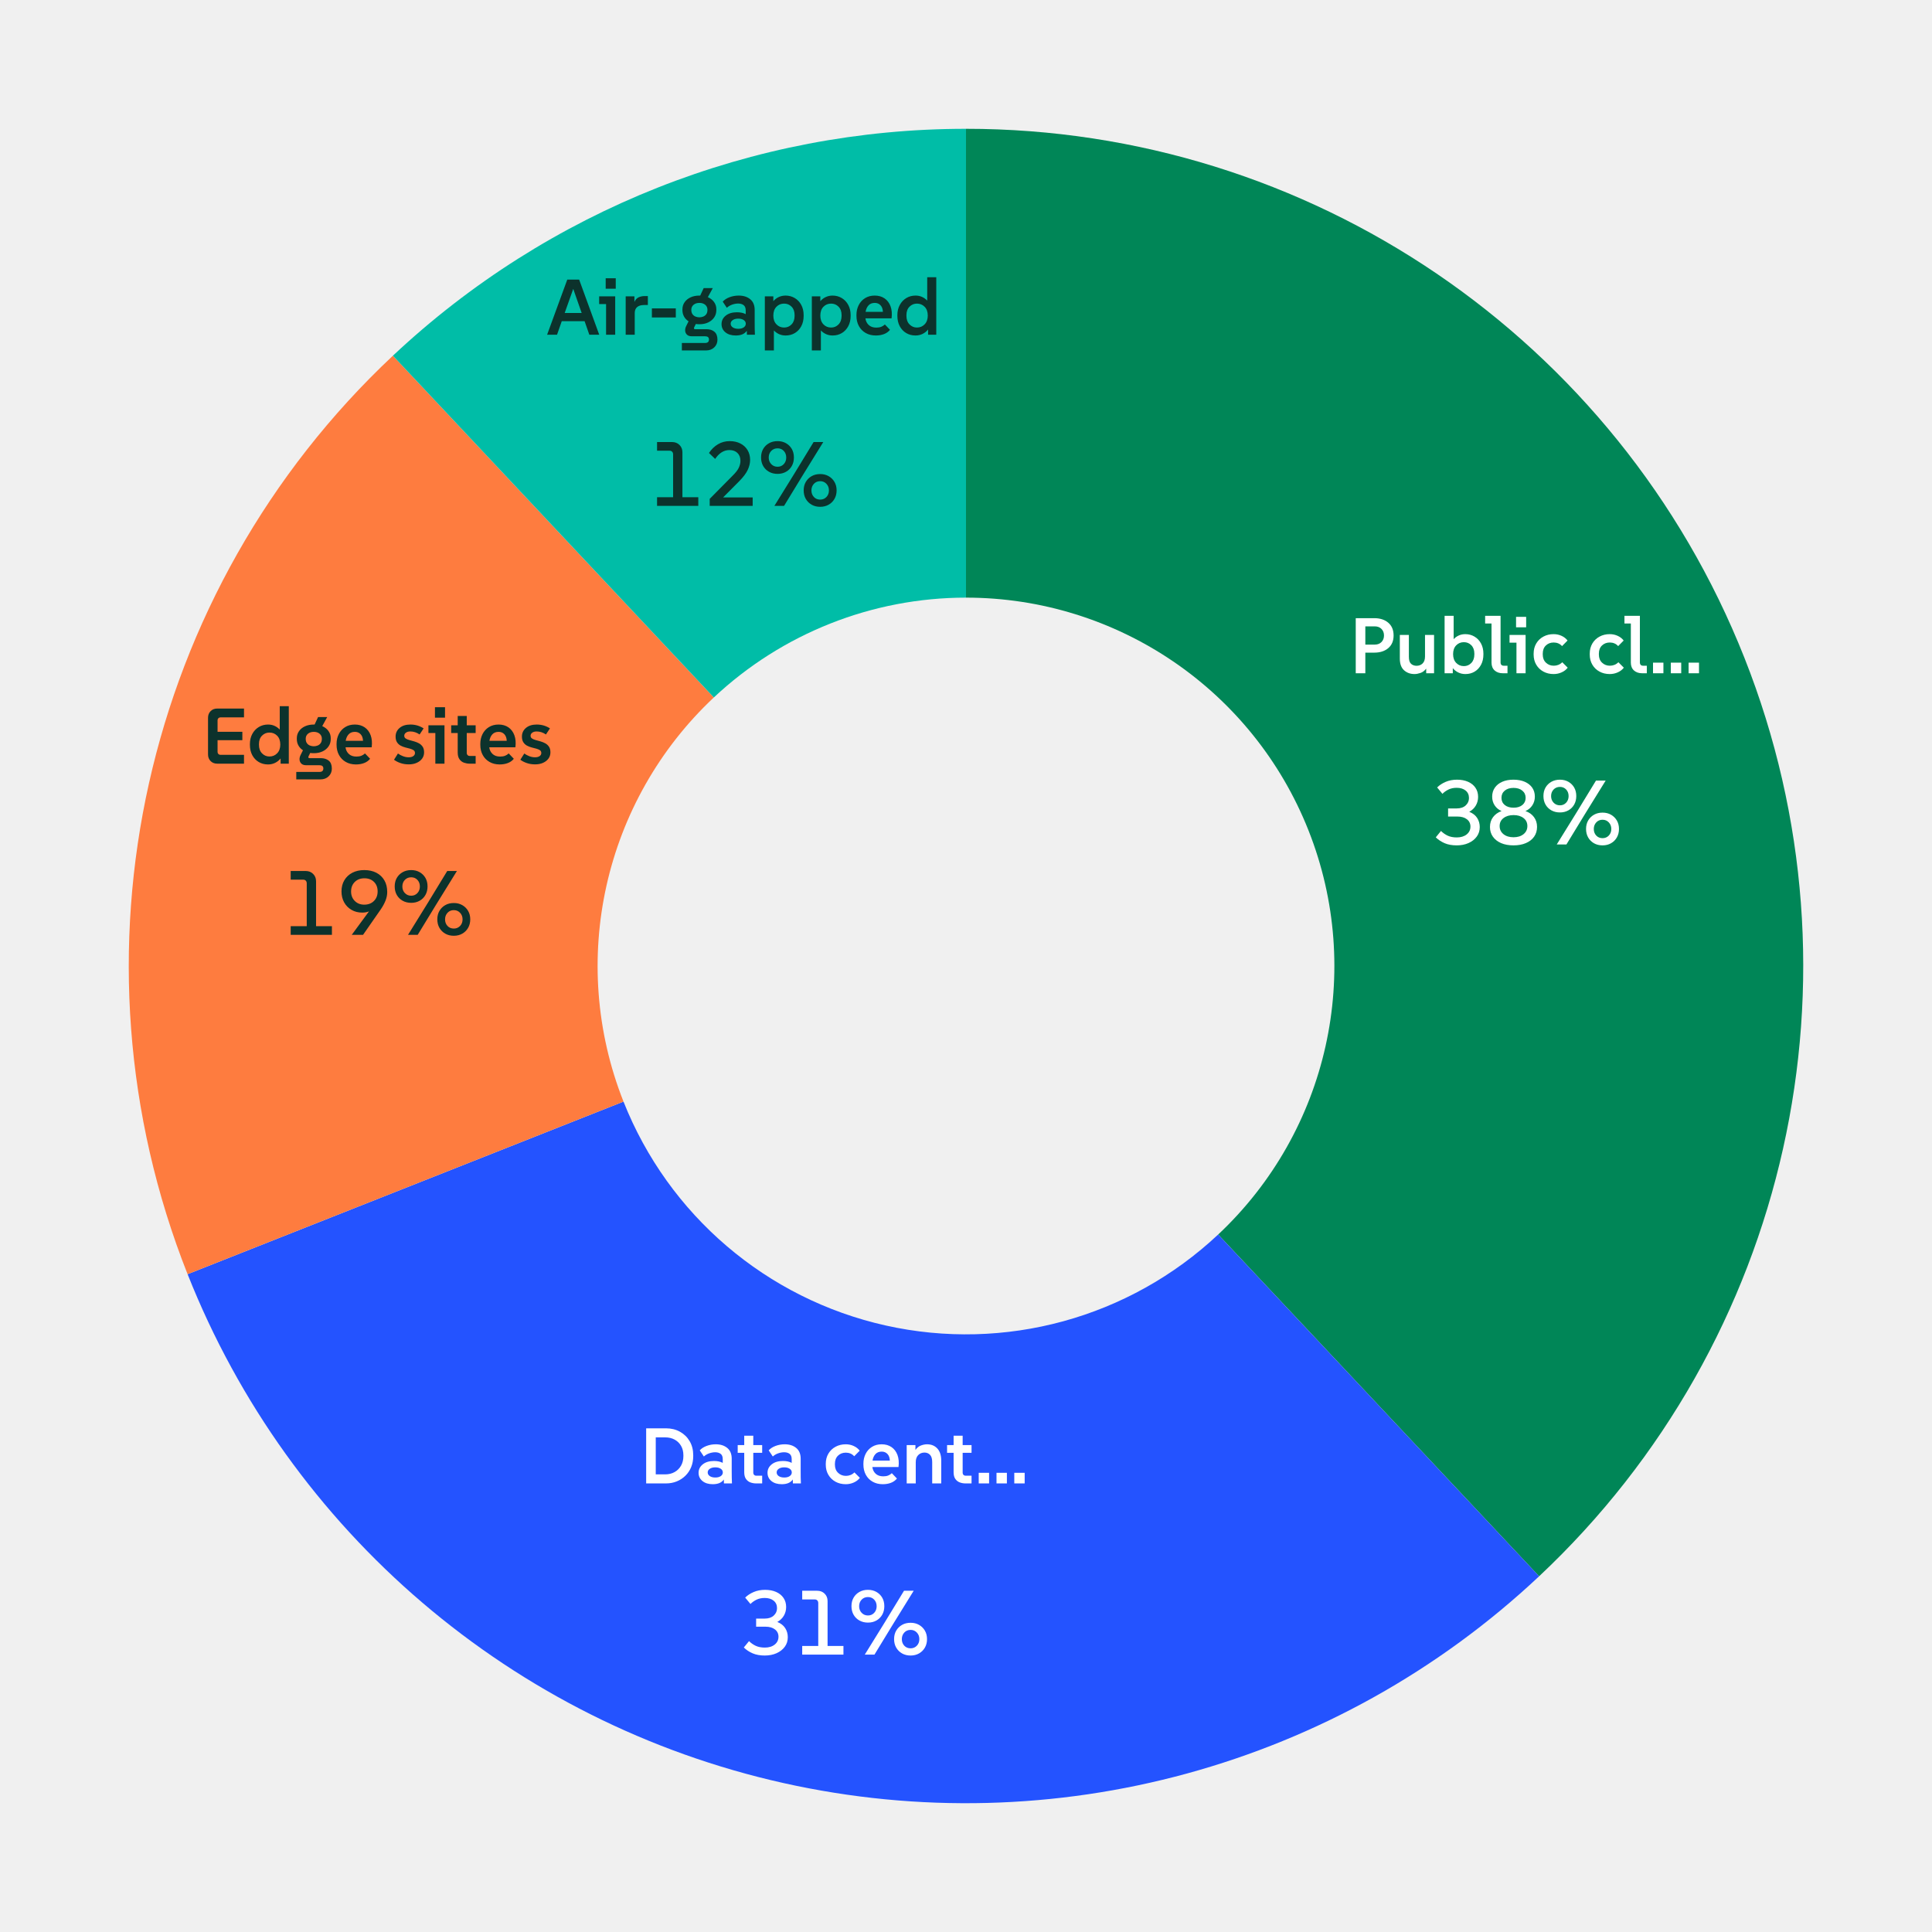
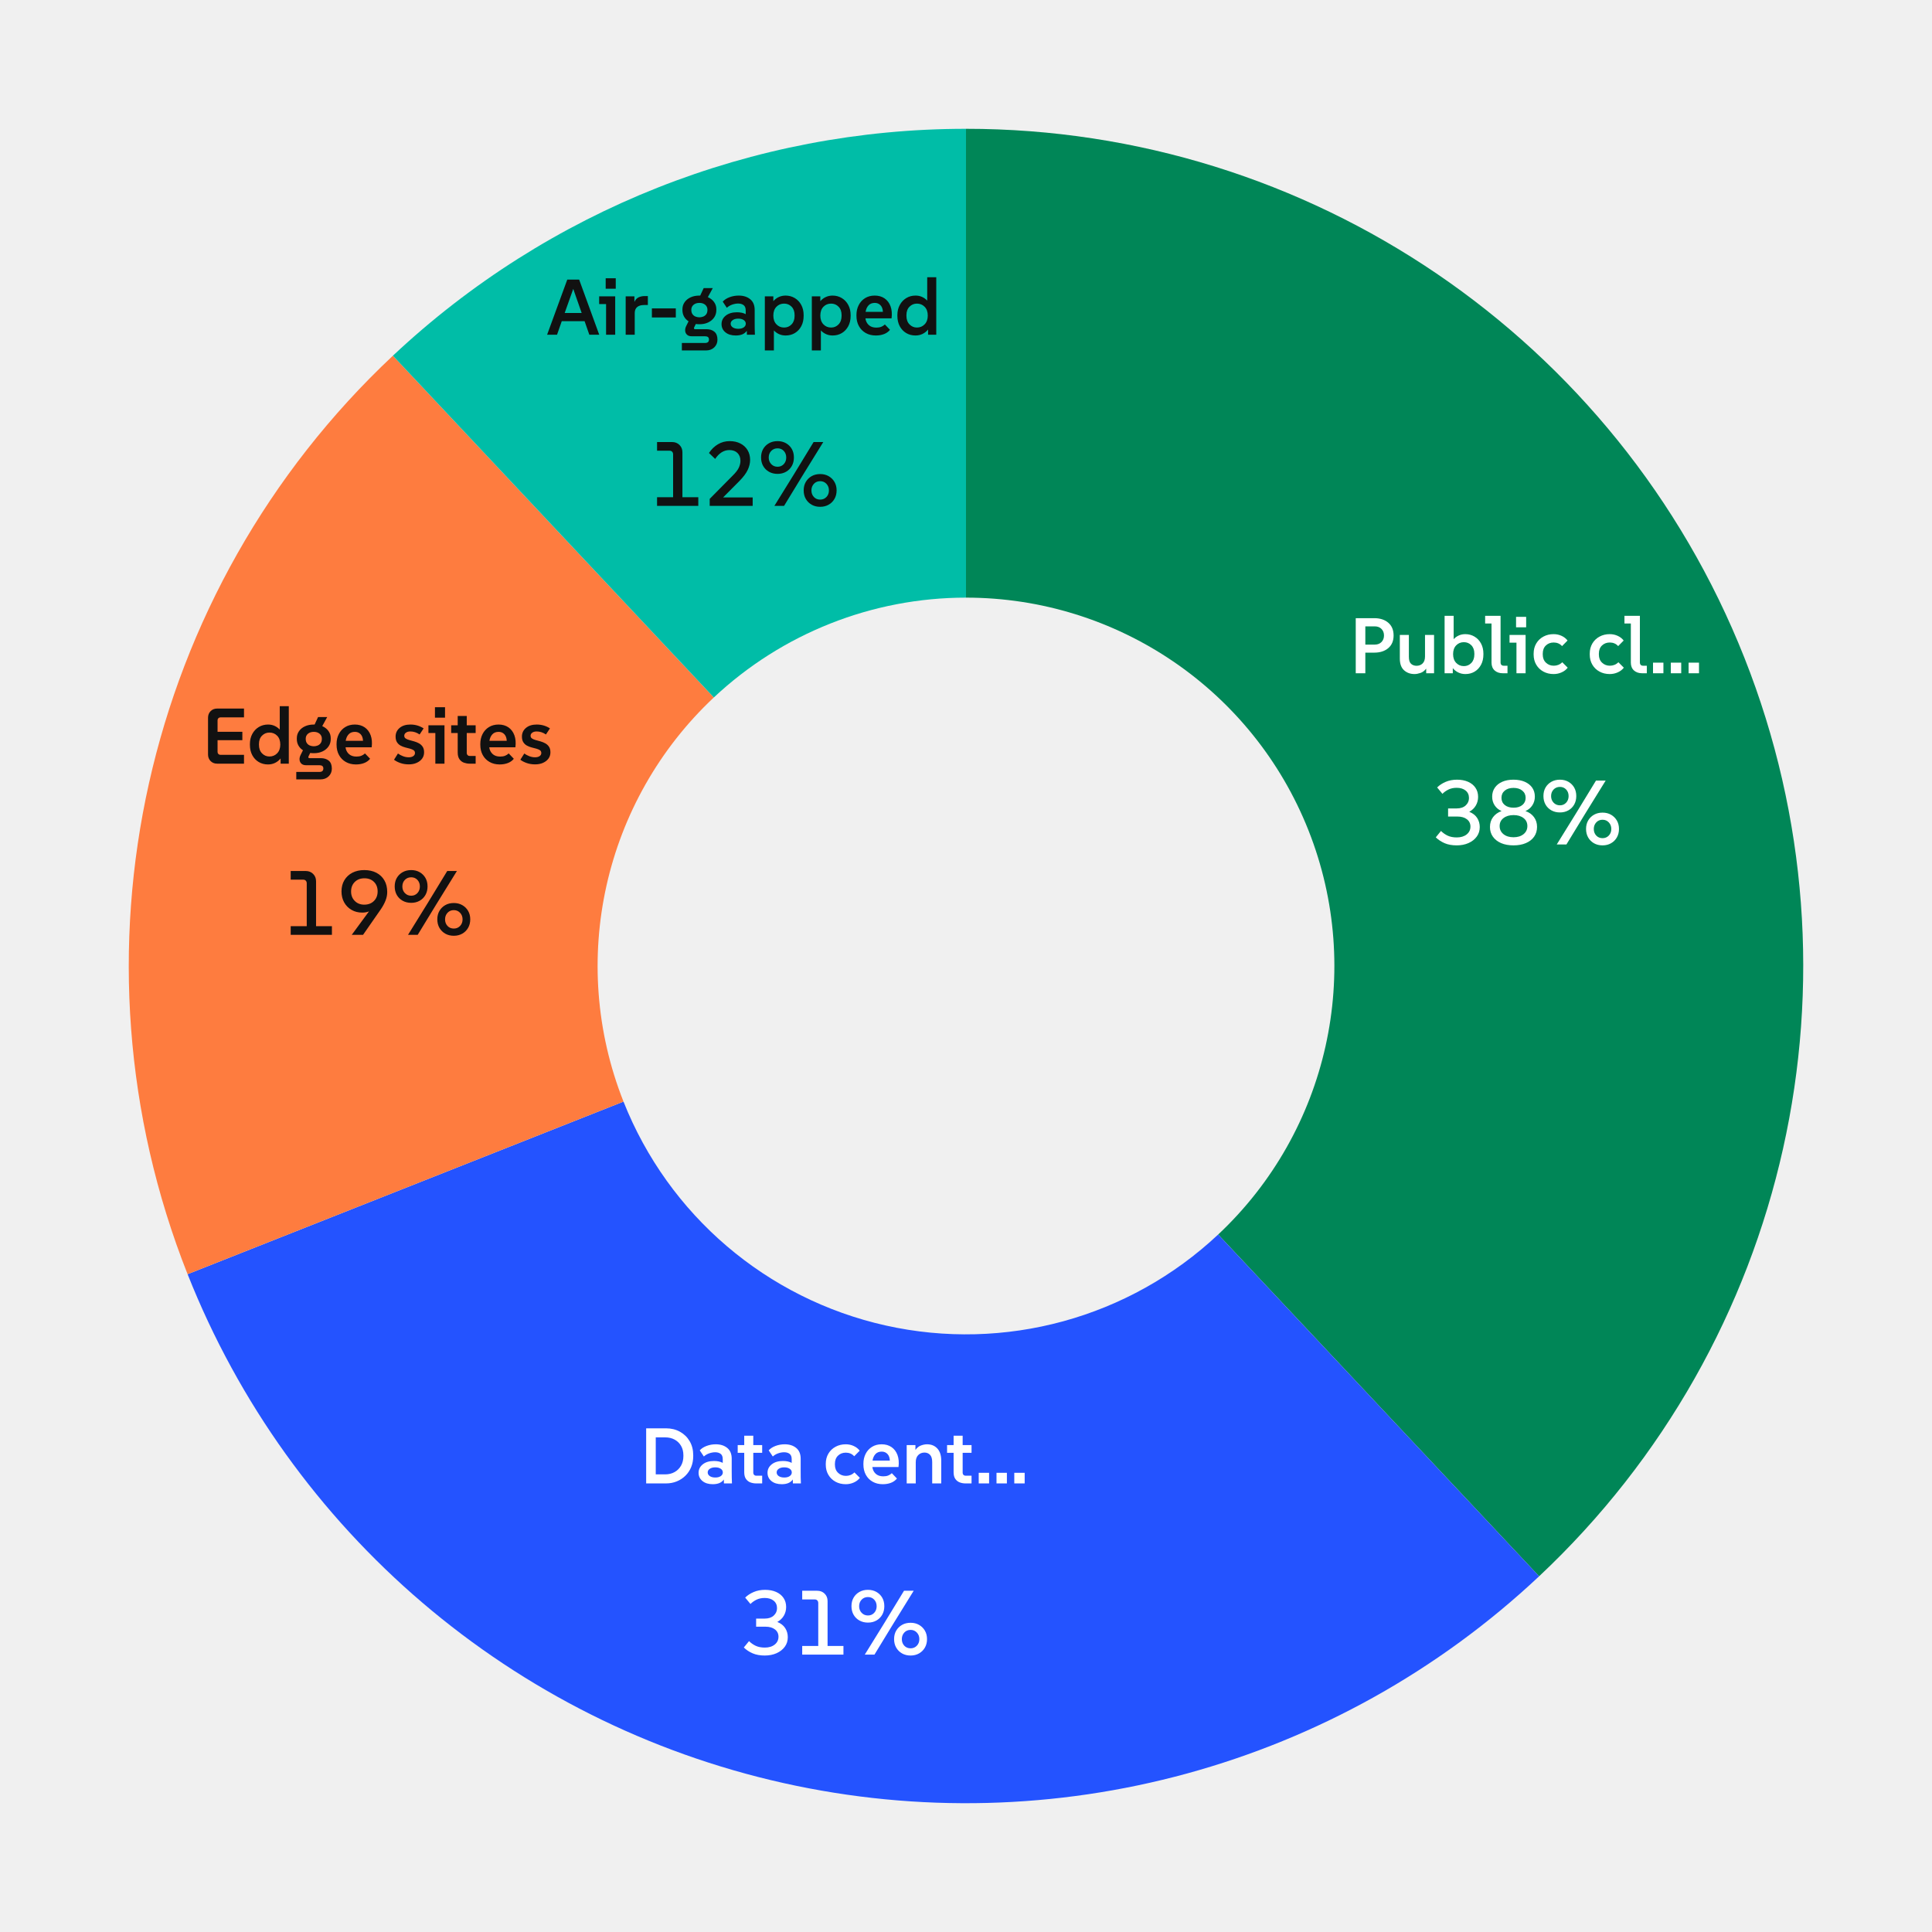
<svg xmlns="http://www.w3.org/2000/svg" id="chart-svg" width="1080" height="1080" data-lolly-anno="donut #ffffff #0c322c bottom circle inside bottom inside center auto" style="width:100%;height:auto;display:block" viewBox="0 0 1080 1080">
-   <defs>
-     <style>#chart-svg [data-canvas-input]{cursor:pointer}</style>
-   </defs>
  <path id="chart-bg" fill="none" d="M0 0h1080v1080H0z" pointer-events="all" />
  <path fill="#008657" d="M540 72a468 468 0 0 1 320.37 809.16L680.97 690.1A205.92 205.92 0 0 0 540 334.08Z" />
  <path fill="#fff" d="M814.29 472.57q-3.88 0-6.73-1.22-2.86-1.23-4.95-3.27l2.91-3.57q1.63 1.63 3.74 2.63 2.12.99 5.08.99 3.42 0 5.53-1.68t2.12-4.39q0-2.55-1.97-4.08-1.96-1.53-5.33-1.53h-5.2v-4.53h4.8q3.21 0 5.05-1.69 1.83-1.68 1.83-4.13 0-2.65-1.88-4.18-1.89-1.53-5-1.53-2.65 0-4.64.99-1.99 1-3.32 2.38l-2.96-3.57q1.89-1.89 4.75-3.12 2.85-1.22 6.37-1.22t6.17 1.17 4.13 3.34 1.48 5.08q0 2.65-1.27 4.84-1.28 2.2-3.67 3.52 2.95 1.18 4.41 3.44 1.45 2.27 1.45 5.08 0 3.06-1.68 5.35-1.69 2.3-4.59 3.6-2.91 1.3-6.63 1.3m31.77 0q-3.98 0-6.94-1.27-2.95-1.28-4.59-3.6t-1.63-5.43q0-3.21 1.74-5.51 1.73-2.29 4.74-3.37-2.45-1.07-3.85-3.18t-1.4-4.87q0-2.86 1.48-5 1.47-2.14 4.15-3.32t6.3-1.17 6.3 1.17q2.68 1.18 4.16 3.29 1.47 2.12 1.47 4.98 0 2.75-1.4 4.89t-3.85 3.21q3.01 1.02 4.74 3.34 1.74 2.33 1.74 5.49t-1.63 5.48-4.62 3.6q-2.98 1.27-6.91 1.27m.05-21.06q3.06 0 4.9-1.51 1.83-1.5 1.83-4t-1.86-4.03-4.92-1.53-4.9 1.53-1.83 4.03 1.83 4q1.84 1.51 4.95 1.51m-.05 16.52q3.47 0 5.61-1.73 2.14-1.74 2.14-4.54 0-2.81-2.14-4.46-2.14-1.66-5.56-1.66-3.47 0-5.63 1.66-2.17 1.65-2.17 4.46 0 2.8 2.14 4.54 2.14 1.73 5.61 1.73m25.96-13.87q-2.7 0-4.79-1.17-2.1-1.18-3.27-3.24t-1.17-4.77 1.17-4.74 3.27-3.22q2.09-1.17 4.79-1.17 2.65 0 4.72 1.17 2.06 1.18 3.24 3.22 1.17 2.04 1.17 4.74t-1.17 4.77-3.24 3.24-4.72 1.17m-1.79 17.9 11.02-17.8 10.91-17.9h5.41l-11.73 18.97-10.2 16.73zm1.79-21.88q2.09 0 3.47-1.48 1.37-1.48 1.37-3.67 0-2.24-1.37-3.7-1.38-1.45-3.47-1.45-2.14 0-3.55 1.45-1.4 1.46-1.4 3.7 0 2.19 1.4 3.67 1.41 1.48 3.55 1.48m23.82 22.39q-2.71 0-4.77-1.17-2.07-1.18-3.27-3.24-1.19-2.07-1.19-4.77t1.19-4.74 3.27-3.22q2.06-1.17 4.77-1.17 2.65 0 4.71 1.17 2.07 1.18 3.27 3.22t1.2 4.74-1.2 4.77-3.27 3.24-4.71 1.17m0-4.03q2.09 0 3.49-1.45 1.4-1.46 1.4-3.7 0-2.19-1.4-3.67t-3.49-1.48q-2.15 0-3.52 1.48t-1.38 3.67q0 2.24 1.38 3.7 1.37 1.45 3.52 1.45m-137.97-92.18v-30.8h10.34q4.88 0 7.85 2.55t2.97 7.13q0 4.53-2.97 7.06t-7.85 2.53h-4.98v11.53zm10.6-26.22h-5.24v10.2h5.24q2.38 0 3.78-1.43 1.41-1.43 1.41-3.67t-1.41-3.67-3.78-1.43m22.26 26.66q-3.52 0-5.87-2.13-2.35-2.14-2.35-6.54v-13.2h5.06v12.23q0 2.78 1.21 3.9t3.1 1.12q2.02 0 3.36-1.3 1.35-1.3 1.35-3.94v-12.01h5.06v21.43h-4.4v-2.6q-1.37 1.81-3.19 2.42-1.83.62-3.33.62m28.43 0q-2.16 0-3.96-.88-1.81-.88-3.08-2.42v2.86h-4.58v-32.12h5.06v13.07q1.19-1.32 2.86-2.07t3.65-.75q2.86 0 5.17 1.39 2.31 1.38 3.63 3.85 1.32 2.46 1.32 5.67v.44q0 3.3-1.32 5.77t-3.58 3.83-5.17 1.36m-.84-4.44q2.47 0 4.16-1.76t1.69-4.76v-.44q0-2.99-1.69-4.7-1.69-1.72-4.16-1.72-2.59 0-4.31 1.78t-1.72 4.91q0 3.08 1.72 4.88 1.72 1.81 4.31 1.81m21.83 4q-2.91 0-4.65-1.58-1.73-1.59-1.73-4.36v-21.87h-3.57v-4.31h8.63v26.27q0 .7.46 1.16.46.47 1.16.47h2.25v4.22zm7.56 0v-17.12h-3.87v-4.31h8.98v21.43zm-.22-25.7v-5.85h5.64v5.85zm20.99 26.14q-3.21 0-5.74-1.39-2.53-1.38-3.98-3.85-1.45-2.46-1.45-5.67v-.49q0-3.25 1.47-5.72t4-3.82q2.53-1.37 5.7-1.37 2.38 0 4.45.95 2.06.94 3.34 2.62l-3.08 3.12q-.88-1.01-2.09-1.52-1.21-.5-2.57-.5-2.64 0-4.38 1.67t-1.74 4.57v.49q0 2.86 1.78 4.55 1.78 1.7 4.38 1.7 1.32 0 2.53-.47t2.22-1.47l3.04 3.04q-1.28 1.67-3.39 2.61-2.11.95-4.49.95m31.37 0q-3.21 0-5.74-1.39-2.53-1.38-3.98-3.85-1.45-2.46-1.45-5.67v-.49q0-3.25 1.47-5.72 1.48-2.46 4.01-3.82 2.53-1.37 5.69-1.37 2.38 0 4.45.95 2.07.94 3.34 2.62l-3.08 3.12q-.88-1.01-2.09-1.52-1.21-.5-2.57-.5-2.64 0-4.38 1.67t-1.74 4.57v.49q0 2.86 1.78 4.55 1.79 1.7 4.38 1.7 1.32 0 2.53-.47t2.22-1.47l3.04 3.04q-1.28 1.67-3.39 2.61-2.11.95-4.49.95m18.18-.44q-2.91 0-4.65-1.58-1.73-1.59-1.73-4.36v-21.87h-3.57v-4.31h8.63v26.27q0 .7.46 1.16.46.47 1.16.47h2.25v4.22zm15.97 0v-5.94h5.81v5.94zm9.94 0v-5.94h5.81v5.94zm-19.89 0v-5.94h5.81v5.94z" />
  <path fill="#2453ff" d="M860.37 881.16a468 468 0 0 1-755.5-168.88l243.67-96.48a205.92 205.92 0 0 0 332.42 74.3Z" />
  <path fill="#fff" d="M427.48 925.45q-3.88 0-6.73-1.22-2.86-1.23-4.95-3.27l2.91-3.57q1.63 1.63 3.74 2.63 2.12.99 5.08.99 3.42 0 5.53-1.68t2.12-4.39q0-2.55-1.97-4.08-1.96-1.53-5.33-1.53h-5.2v-4.53h4.8q3.21 0 5.05-1.69 1.83-1.68 1.83-4.13 0-2.65-1.88-4.18-1.89-1.53-5-1.53-2.65 0-4.64.99-1.99 1-3.32 2.38l-2.96-3.57q1.89-1.89 4.75-3.12 2.85-1.22 6.37-1.22t6.17 1.17 4.13 3.34 1.48 5.08q0 2.65-1.27 4.84-1.28 2.2-3.67 3.52 2.95 1.18 4.41 3.44 1.45 2.27 1.45 5.08 0 3.06-1.68 5.35-1.69 2.3-4.59 3.6-2.91 1.3-6.63 1.3m20.96-.51v-4.84h8.97v-23.97q0-.92-.53-1.48-.54-.56-1.45-.56h-6.99v-4.85h8.36q2.55 0 4.18 1.63 1.64 1.63 1.64 4.13v25.1h8.87v4.84zm36.77-17.9q-2.7 0-4.79-1.17-2.1-1.18-3.27-3.24t-1.17-4.77 1.17-4.74 3.27-3.22 4.79-1.17q2.65 0 4.72 1.17 2.06 1.18 3.24 3.22 1.17 2.04 1.17 4.74t-1.17 4.77-3.24 3.24-4.72 1.17m-1.79 17.9 11.02-17.8 10.91-17.9h5.41l-11.73 18.97-10.2 16.73zm1.79-21.88q2.09 0 3.47-1.48 1.37-1.48 1.37-3.67 0-2.24-1.37-3.7-1.38-1.45-3.47-1.45-2.14 0-3.55 1.45-1.4 1.46-1.4 3.7 0 2.19 1.4 3.67 1.41 1.48 3.55 1.48m23.82 22.39q-2.71 0-4.77-1.17-2.07-1.18-3.27-3.24-1.19-2.07-1.19-4.77t1.19-4.74 3.27-3.22q2.06-1.17 4.77-1.17 2.65 0 4.71 1.17 2.07 1.18 3.27 3.22t1.2 4.74-1.2 4.77q-1.2 2.06-3.27 3.24-2.06 1.17-4.71 1.17m0-4.03q2.09 0 3.49-1.45 1.4-1.46 1.4-3.7 0-2.19-1.4-3.67t-3.49-1.48q-2.15 0-3.52 1.48t-1.38 3.67q0 2.24 1.38 3.7 1.37 1.45 3.52 1.45m-147.82-92.18v-30.8h11.08q4.36 0 7.81 1.91 3.46 1.92 5.44 5.31t1.98 7.83v.48q0 3.35-1.15 6.14-1.14 2.79-3.23 4.84t-4.86 3.17-5.99 1.12zm10.64-25.74h-5.28v20.68h5.28q2.95 0 5.24-1.28 2.29-1.27 3.61-3.58t1.32-5.35v-.48q0-2.99-1.3-5.24t-3.59-3.5-5.28-1.25m26.62 26.18q-3.65 0-5.8-1.78-2.16-1.78-2.16-4.6 0-2.86 2.35-4.73t6.27-1.87q2.95 0 4.89 1.06v-2.07q0-2.11-1.19-2.99t-3.04-.88q-1.62 0-3.36.61-1.74.62-2.97 1.76l-2.29-3.43q1.41-1.58 3.85-2.49 2.44-.9 5.08-.9 3.96 0 6.45 2.05 2.48 2.04 2.48 6v6.91q0 1.76.03 3.48.02 1.71.11 3.43h-4.49l-.05-2.2q-1.8 2.64-6.16 2.64m1.41-3.74q1.89 0 3.04-.79 1.14-.79 1.14-2.07 0-1.23-1.14-2.02-1.15-.8-3.08-.8-1.89 0-3.06.8-1.17.79-1.17 2.02 0 1.28 1.17 2.07t3.1.79m22.75 3.3q-1.54 0-3.06-.53t-2.53-1.91-1.01-3.85v-10.83h-3.65v-4.31h3.65v-5.23h5.06v5.23h4.97v4.31h-4.97v11.22q0 .66.46 1.13t1.12.46h3.39v4.31zm14.39.44q-3.65 0-5.81-1.78t-2.16-4.6q0-2.86 2.36-4.73t6.27-1.87q2.95 0 4.88 1.06v-2.07q0-2.11-1.19-2.99-1.18-.88-3.03-.88-1.63 0-3.37.61-1.74.62-2.97 1.76l-2.29-3.43q1.41-1.58 3.85-2.49 2.45-.9 5.09-.9 3.96 0 6.44 2.05t2.49 6v6.91q0 1.76.02 3.48.02 1.71.11 3.43h-4.49l-.04-2.2q-1.81 2.64-6.16 2.64m1.41-3.74q1.89 0 3.03-.79 1.15-.79 1.15-2.07 0-1.23-1.15-2.02-1.14-.8-3.08-.8-1.89 0-3.06.8-1.16.79-1.16 2.02 0 1.28 1.16 2.07 1.17.79 3.11.79m34.36 3.74q-3.21 0-5.74-1.39-2.53-1.38-3.98-3.85-1.46-2.46-1.46-5.67v-.49q0-3.25 1.48-5.72 1.47-2.46 4-3.82 2.53-1.37 5.7-1.37 2.38 0 4.44.95 2.07.94 3.35 2.62l-3.08 3.12q-.88-1.01-2.09-1.52-1.21-.5-2.58-.5-2.64 0-4.37 1.67-1.74 1.67-1.74 4.57v.49q0 2.86 1.78 4.55 1.78 1.7 4.38 1.7 1.32 0 2.53-.47t2.22-1.47l3.04 3.04q-1.28 1.67-3.39 2.61-2.11.95-4.49.95m20.68 0q-3.21 0-5.65-1.39-2.45-1.38-3.81-3.87-1.36-2.48-1.36-5.78v-.44q0-3.04 1.25-5.5 1.25-2.47 3.56-3.9t5.39-1.43q3.22 0 5.5 1.56 2.29 1.57 3.35 4.43 1.05 2.86.57 6.73h-14.61q.27 2.24 1.83 3.72 1.56 1.47 4.24 1.47 1.59 0 2.73-.44 1.15-.44 2.07-1.32l2.86 2.99q-1.28 1.59-3.32 2.38t-4.6.79m-.57-18.22q-2.25 0-3.52 1.39-1.28 1.39-1.63 3.63h9.68q-.09-2.38-1.34-3.7-1.26-1.32-3.19-1.32m13.95 17.78v-21.43h4.88v2.73q1.32-1.89 3.15-2.53t3.32-.64q3.61 0 5.78 2.36t2.18 6.75v12.76h-5.06v-11.92q0-2.82-1.21-4.07t-3.1-1.26q-2.07 0-3.48 1.39-1.4 1.38-1.4 4.02v11.84zm32.82 0q-1.54 0-3.06-.53t-2.53-1.91-1.01-3.85v-10.83h-3.65v-4.31h3.65v-5.23h5.06v5.23h4.97v4.31h-4.97v11.22q0 .66.46 1.13t1.12.46h3.39v4.31zm17.38 0v-5.94h5.81v5.94zm9.94 0v-5.94h5.81v5.94zm-19.88 0v-5.94h5.8v5.94z" />
  <path fill="#fe7c3f" d="M104.86 712.28a468 468 0 0 1 114.77-513.44l179.4 191.05a205.9 205.9 0 0 0-50.49 225.91Z" />
-   <path fill="#0c322c" d="M162.5 522.59v-4.84h8.97v-23.97q0-.92-.53-1.48-.54-.56-1.45-.56h-6.99v-4.85h8.36q2.55 0 4.18 1.63 1.64 1.63 1.64 4.13v25.1h8.87v4.84zm34.12 0 9.64-13.11q-1.74.67-3.73.67-3.41 0-6.04-1.53t-4.11-4.19-1.48-6.12q0-3.62 1.61-6.29 1.61-2.68 4.46-4.16 2.86-1.48 6.63-1.48 3.93 0 6.81 1.5 2.88 1.51 4.46 4.24 1.59 2.73 1.59 6.5 0 2.45-.97 4.87t-2.65 4.87l-9.9 14.23zm6.98-16.88q3.37 0 5.44-2.07 2.06-2.06 2.06-5.33 0-3.31-2.04-5.33-2.04-2.01-5.35-2.01-3.32 0-5.38 2.04t-2.07 5.3 2.07 5.33q2.06 2.07 5.27 2.07m26.27-1.02q-2.7 0-4.79-1.17-2.1-1.18-3.27-3.24t-1.17-4.77 1.17-4.74 3.27-3.22q2.09-1.17 4.79-1.17 2.65 0 4.72 1.17 2.06 1.18 3.24 3.22 1.17 2.04 1.17 4.74t-1.17 4.77-3.24 3.24-4.72 1.17m-1.79 17.9 11.02-17.8 10.91-17.9h5.41l-11.73 18.97-10.2 16.73zm1.79-21.88q2.09 0 3.47-1.48 1.37-1.48 1.37-3.67 0-2.24-1.37-3.7-1.38-1.45-3.47-1.45-2.14 0-3.55 1.45-1.4 1.46-1.4 3.7 0 2.19 1.4 3.67 1.41 1.48 3.55 1.48m23.82 22.39q-2.71 0-4.77-1.17-2.07-1.18-3.27-3.24-1.19-2.07-1.19-4.77t1.19-4.74 3.27-3.22q2.06-1.17 4.77-1.17 2.65 0 4.71 1.17 2.07 1.18 3.27 3.22t1.2 4.74-1.2 4.77-3.27 3.24-4.71 1.17m0-4.03q2.09 0 3.49-1.45 1.4-1.46 1.4-3.7 0-2.19-1.4-3.67t-3.49-1.48q-2.15 0-3.52 1.48t-1.38 3.67q0 2.24 1.38 3.7 1.37 1.45 3.52 1.45M121.4 426.89q-2.25 0-3.68-1.45t-1.43-3.7v-20.5q0-2.25 1.43-3.7t3.68-1.45h15v4.93h-13.2q-.66 0-1.12.46t-.46 1.12v6.47h13.86v4.71h-13.86v6.6q0 .66.46 1.12t1.12.46h13.2v4.93zm28.42.44q-2.9 0-5.19-1.36-2.29-1.37-3.61-3.83-1.32-2.47-1.32-5.77v-.44q0-3.21 1.34-5.67 1.34-2.47 3.63-3.85 2.29-1.39 5.19-1.39 1.98 0 3.63.75t2.89 2.07v-13.07h5.06v32.12h-4.58v-2.9q-1.28 1.58-3.08 2.46t-3.96.88m.79-4.44q2.6 0 4.34-1.81 1.73-1.8 1.73-4.88 0-3.13-1.73-4.91-1.74-1.78-4.34-1.78-2.42 0-4.13 1.72-1.72 1.71-1.72 4.7v.44q0 3 1.72 4.76 1.71 1.76 4.13 1.76m15.01 12.8v-4.18h12.98q2.15 0 2.15-1.94 0-1.8-2.15-1.8h-7.44q-1.72 0-2.64-.84-.92-.83-1.06-2.13-.13-1.3.53-2.66l1.37-2.73q-1.63-1.06-2.53-2.66-.91-1.61-.91-3.63v-.4q0-2.24 1.21-3.98t3.35-2.73 4.95-.99h.44l1.93-4.18h5.11l-2.77 5.06q2.2.97 3.47 2.73 1.28 1.76 1.28 4.05v.44q0 2.33-1.21 4.11t-3.35 2.8-4.9 1.01q-1.06 0-2.03-.13l-.88 1.8q-.22.35-.13.73.09.37.71.37h6.24q2.73 0 4.45 1.41 1.71 1.41 1.71 4.44 0 2.6-1.78 4.31-1.78 1.72-4.6 1.72zm9.81-18.52q1.01 0 2.04-.38 1.04-.37 1.74-1.3.71-.92.71-2.55 0-1.71-1.26-2.77-1.25-1.06-3.23-1.06-2.03 0-3.28 1.06t-1.25 2.77q0 1.63.7 2.55.7.93 1.74 1.3 1.03.38 2.09.38m23.54 10.16q-3.21 0-5.66-1.39-2.44-1.38-3.8-3.87-1.37-2.48-1.37-5.78v-.44q0-3.04 1.26-5.5 1.25-2.47 3.56-3.9t5.39-1.43q3.21 0 5.5 1.56 2.29 1.57 3.35 4.43 1.05 2.86.57 6.73h-14.61q.26 2.24 1.83 3.72 1.56 1.47 4.24 1.47 1.59 0 2.73-.44t2.07-1.32l2.86 2.99q-1.28 1.59-3.32 2.38t-4.6.79m-.57-18.22q-2.25 0-3.52 1.39-1.28 1.39-1.63 3.63h9.68q-.09-2.38-1.34-3.7-1.26-1.32-3.19-1.32m30.09 18.18q-2.55 0-4.68-.75-2.14-.75-3.55-1.85l2.2-3.48q1.28.93 2.84 1.52 1.56.6 3.19.6 1.59 0 2.53-.66.95-.66.95-1.72t-.77-1.58-2-.86l-2.62-.68q-1.39-.36-2.62-1.02t-2.02-1.87q-.8-1.21-.8-3.19 0-2.94 2.25-4.84 2.24-1.89 6.03-1.89 2.11 0 4 .57 1.89.58 3.39 1.59l-2.25 3.39q-2.46-1.68-5.19-1.68-1.54 0-2.46.69-.93.68-.93 1.73 0 .97.82 1.52t2.07.88 2.66.73 2.66 1.08 2.07 1.89.81 3.19-1.1 3.47-3.03 2.36-4.45.86m14.87-.4v-17.12h-3.87v-4.31h8.98v21.43zm-.22-25.7v-5.85h5.64v5.85zm19.32 25.7q-1.54 0-3.06-.53t-2.53-1.91-1.01-3.85v-10.83h-3.65v-4.31h3.65v-5.23h5.06v5.23h4.97v4.31h-4.97v11.22q0 .66.46 1.13t1.12.46h3.39v4.31zm16.85.44q-3.21 0-5.65-1.39-2.44-1.38-3.81-3.87-1.36-2.48-1.36-5.78v-.44q0-3.04 1.25-5.5 1.26-2.47 3.57-3.9t5.39-1.43q3.21 0 5.5 1.56 2.28 1.57 3.34 4.43t.57 6.73H273.5q.27 2.24 1.83 3.72 1.56 1.47 4.25 1.47 1.58 0 2.72-.44t2.07-1.32l2.86 2.99q-1.27 1.59-3.32 2.38t-4.6.79m-.57-18.22q-2.24 0-3.52 1.39t-1.63 3.63h9.68q-.09-2.38-1.34-3.7t-3.19-1.32m20.37 18.18q-2.55 0-4.68-.75-2.14-.75-3.55-1.85l2.2-3.48q1.28.93 2.84 1.52 1.56.6 3.19.6 1.59 0 2.53-.66.95-.66.95-1.72t-.77-1.58-2-.86l-2.62-.68q-1.39-.36-2.62-1.02t-2.02-1.87q-.8-1.21-.8-3.19 0-2.94 2.25-4.84 2.24-1.89 6.03-1.89 2.11 0 4 .57 1.89.58 3.39 1.59l-2.25 3.39q-2.46-1.68-5.19-1.68-1.54 0-2.46.69-.93.68-.93 1.73 0 .97.82 1.52t2.07.88 2.66.73 2.66 1.08 2.07 1.89.81 3.19-1.1 3.47-3.03 2.36-4.45.86" />
+   <path fill="#111" d="M162.5 522.59v-4.84h8.97v-23.97q0-.92-.53-1.48-.54-.56-1.45-.56h-6.99v-4.85h8.36q2.55 0 4.18 1.63 1.64 1.63 1.64 4.13v25.1h8.87v4.84zm34.12 0 9.64-13.11q-1.74.67-3.73.67-3.41 0-6.04-1.53t-4.11-4.19-1.48-6.12q0-3.62 1.61-6.29 1.61-2.68 4.46-4.16 2.86-1.48 6.63-1.48 3.93 0 6.81 1.5 2.88 1.51 4.46 4.24 1.59 2.73 1.59 6.5 0 2.45-.97 4.87t-2.65 4.87l-9.9 14.23zm6.98-16.88q3.37 0 5.44-2.07 2.06-2.06 2.06-5.33 0-3.31-2.04-5.33-2.04-2.01-5.35-2.01-3.32 0-5.38 2.04t-2.07 5.3 2.07 5.33q2.06 2.07 5.27 2.07m26.27-1.02q-2.7 0-4.79-1.17-2.1-1.18-3.27-3.24t-1.17-4.77 1.17-4.74 3.27-3.22q2.09-1.17 4.79-1.17 2.65 0 4.72 1.17 2.06 1.18 3.24 3.22 1.17 2.04 1.17 4.74t-1.17 4.77-3.24 3.24-4.72 1.17m-1.79 17.9 11.02-17.8 10.91-17.9h5.41l-11.73 18.97-10.2 16.73zm1.79-21.88q2.09 0 3.47-1.48 1.37-1.48 1.37-3.67 0-2.24-1.37-3.7-1.38-1.45-3.47-1.45-2.14 0-3.55 1.45-1.4 1.46-1.4 3.7 0 2.19 1.4 3.67 1.41 1.48 3.55 1.48m23.82 22.39q-2.71 0-4.77-1.17-2.07-1.18-3.27-3.24-1.19-2.07-1.19-4.77t1.19-4.74 3.27-3.22q2.06-1.17 4.77-1.17 2.65 0 4.71 1.17 2.07 1.18 3.27 3.22t1.2 4.74-1.2 4.77-3.27 3.24-4.71 1.17m0-4.03q2.09 0 3.49-1.45 1.4-1.46 1.4-3.7 0-2.19-1.4-3.67t-3.49-1.48q-2.15 0-3.52 1.48t-1.38 3.67q0 2.24 1.38 3.7 1.37 1.45 3.52 1.45M121.4 426.89q-2.25 0-3.68-1.45t-1.43-3.7v-20.5q0-2.25 1.43-3.7t3.68-1.45h15v4.93h-13.2q-.66 0-1.12.46t-.46 1.12v6.47h13.86v4.71h-13.86v6.6q0 .66.46 1.12t1.12.46h13.2v4.93zm28.42.44q-2.9 0-5.19-1.36-2.29-1.37-3.61-3.83-1.32-2.47-1.32-5.77v-.44q0-3.21 1.34-5.67 1.34-2.47 3.63-3.85 2.29-1.39 5.19-1.39 1.98 0 3.63.75t2.89 2.07v-13.07h5.06v32.12h-4.58v-2.9q-1.28 1.58-3.08 2.46t-3.96.88m.79-4.44q2.6 0 4.34-1.81 1.73-1.8 1.73-4.88 0-3.13-1.73-4.91-1.74-1.78-4.34-1.78-2.42 0-4.13 1.72-1.72 1.71-1.72 4.7v.44q0 3 1.72 4.76 1.71 1.76 4.13 1.76m15.01 12.8v-4.18h12.98q2.15 0 2.15-1.94 0-1.8-2.15-1.8h-7.44q-1.72 0-2.64-.84-.92-.83-1.06-2.13-.13-1.3.53-2.66l1.37-2.73q-1.63-1.06-2.53-2.66-.91-1.61-.91-3.63v-.4q0-2.24 1.21-3.98t3.35-2.73 4.95-.99h.44l1.93-4.18h5.11l-2.77 5.06q2.2.97 3.47 2.73 1.28 1.76 1.28 4.05v.44q0 2.33-1.21 4.11t-3.35 2.8-4.9 1.01q-1.06 0-2.03-.13l-.88 1.8q-.22.35-.13.73.09.37.71.37h6.24q2.73 0 4.45 1.41 1.71 1.41 1.71 4.44 0 2.6-1.78 4.31-1.78 1.72-4.6 1.72zm9.81-18.52q1.01 0 2.04-.38 1.04-.37 1.74-1.3.71-.92.71-2.55 0-1.71-1.26-2.77-1.25-1.06-3.23-1.06-2.03 0-3.28 1.06t-1.25 2.77q0 1.63.7 2.55.7.93 1.74 1.3 1.03.38 2.09.38m23.54 10.16q-3.21 0-5.66-1.39-2.44-1.38-3.8-3.87-1.37-2.48-1.37-5.78v-.44q0-3.04 1.26-5.5 1.25-2.47 3.56-3.9t5.39-1.43q3.21 0 5.5 1.56 2.29 1.57 3.35 4.43 1.05 2.86.57 6.73h-14.61q.26 2.24 1.83 3.72 1.56 1.47 4.24 1.47 1.59 0 2.73-.44t2.07-1.32l2.86 2.99q-1.28 1.59-3.32 2.38t-4.6.79m-.57-18.22q-2.25 0-3.52 1.39-1.28 1.39-1.63 3.63h9.68q-.09-2.38-1.34-3.7-1.26-1.32-3.19-1.32m30.09 18.18q-2.55 0-4.68-.75-2.14-.75-3.55-1.85l2.2-3.48q1.28.93 2.84 1.52 1.56.6 3.19.6 1.59 0 2.53-.66.95-.66.95-1.72t-.77-1.58-2-.86l-2.62-.68q-1.39-.36-2.62-1.02t-2.02-1.87q-.8-1.21-.8-3.19 0-2.94 2.25-4.84 2.24-1.89 6.03-1.89 2.11 0 4 .57 1.89.58 3.39 1.59l-2.25 3.39q-2.46-1.68-5.19-1.68-1.54 0-2.46.69-.93.68-.93 1.73 0 .97.82 1.52t2.07.88 2.66.73 2.66 1.08 2.07 1.89.81 3.19-1.1 3.47-3.03 2.36-4.45.86m14.87-.4v-17.12h-3.87v-4.31h8.98v21.43zm-.22-25.7v-5.85h5.64v5.85zm19.32 25.7q-1.54 0-3.06-.53t-2.53-1.91-1.01-3.85v-10.83h-3.65v-4.31h3.65v-5.23h5.06v5.23h4.97v4.31h-4.97v11.22q0 .66.46 1.13t1.12.46h3.39v4.31zm16.85.44q-3.21 0-5.65-1.39-2.44-1.38-3.81-3.87-1.36-2.48-1.36-5.78v-.44q0-3.04 1.25-5.5 1.26-2.47 3.57-3.9t5.39-1.43q3.21 0 5.5 1.56 2.28 1.57 3.34 4.43t.57 6.73H273.5q.27 2.24 1.83 3.72 1.56 1.47 4.25 1.47 1.58 0 2.72-.44t2.07-1.32l2.86 2.99q-1.27 1.59-3.32 2.38t-4.6.79m-.57-18.22q-2.24 0-3.52 1.39t-1.63 3.63h9.68q-.09-2.38-1.34-3.7t-3.19-1.32m20.37 18.18q-2.55 0-4.68-.75-2.14-.75-3.55-1.85l2.2-3.48q1.28.93 2.84 1.52 1.56.6 3.19.6 1.59 0 2.53-.66.95-.66.95-1.72t-.77-1.58-2-.86l-2.62-.68q-1.39-.36-2.62-1.02t-2.02-1.87q-.8-1.21-.8-3.19 0-2.94 2.25-4.84 2.24-1.89 6.03-1.89 2.11 0 4 .57 1.89.58 3.39 1.59l-2.25 3.39q-2.46-1.68-5.19-1.68-1.54 0-2.46.69-.93.68-.93 1.73 0 .97.82 1.52t2.07.88 2.66.73 2.66 1.08 2.07 1.89.81 3.19-1.1 3.47-3.03 2.36-4.45.86" />
  <path fill="#00bda7" d="M219.63 198.84A468 468 0 0 1 540 72v262.08a206 206 0 0 0-140.96 55.81Z" />
-   <path fill="#0c322c" d="M367.3 282.8v-4.84h8.97v-23.97q0-.92-.53-1.48-.54-.56-1.45-.56h-6.99v-4.85h8.36q2.55 0 4.18 1.63 1.64 1.63 1.64 4.13v25.1h8.87v4.84zm29.43 0v-3.93l12.8-12.95q2.55-2.5 3.46-4.46.92-1.97.92-3.85 0-2.76-1.66-4.39-1.65-1.63-4.51-1.63-2.35 0-4.36 1.27-2.01 1.28-3.6 3.68l-3.46-3.32q2.04-3.11 5.02-4.87t6.55-1.76q3.42 0 6 1.33 2.57 1.32 4 3.69t1.43 5.49q0 2.7-1.33 5.56-1.32 2.85-4.74 6.32l-9.03 9.08h16.53v4.74zm37.94-17.9q-2.7 0-4.79-1.17-2.1-1.18-3.27-3.24t-1.17-4.77 1.17-4.74 3.27-3.22q2.09-1.17 4.79-1.17 2.65 0 4.72 1.17 2.06 1.18 3.24 3.22 1.17 2.04 1.17 4.74t-1.17 4.77-3.24 3.24-4.72 1.17m-1.79 17.9L443.9 265l10.91-17.9h5.41l-11.73 18.97-10.2 16.73zm1.79-21.88q2.09 0 3.47-1.48 1.37-1.48 1.37-3.67 0-2.24-1.37-3.7-1.38-1.45-3.47-1.45-2.14 0-3.55 1.45-1.4 1.46-1.4 3.7 0 2.19 1.4 3.67 1.41 1.48 3.55 1.48m23.82 22.39q-2.71 0-4.77-1.17-2.07-1.18-3.27-3.24-1.19-2.07-1.19-4.77t1.19-4.74 3.27-3.22q2.06-1.17 4.77-1.17 2.65 0 4.71 1.17 2.07 1.18 3.27 3.22t1.2 4.74-1.2 4.77-3.27 3.24-4.71 1.17m0-4.03q2.09 0 3.49-1.45 1.4-1.46 1.4-3.7 0-2.19-1.4-3.67t-3.49-1.48q-2.15 0-3.52 1.48t-1.38 3.67q0 2.24 1.38 3.7 1.37 1.45 3.52 1.45M305.84 187.1l11.27-30.8h6.64l11.22 30.8h-5.54l-2.64-7.57h-12.76l-2.64 7.57zm9.82-12.14h9.5l-4.71-13.47zm23.14 12.14v-17.12h-3.87v-4.31h8.97v21.43zm-.22-25.7v-5.85h5.63v5.85zm11.18 25.7v-21.43h4.88v3.13q.79-1.85 2.33-2.58 1.54-.72 3.43-.72h1.76v5.01h-2.15q-2.51 0-3.85 1.15-1.34 1.14-1.34 3.34v12.1zm14.65-9.64v-5.06h13.37v5.06zm16.76 18.44v-4.18h12.98q2.16 0 2.16-1.94 0-1.8-2.16-1.8h-7.43q-1.72 0-2.64-.84-.93-.83-1.06-2.13t.53-2.66l1.36-2.73q-1.63-1.06-2.53-2.66-.9-1.61-.9-3.63v-.4q0-2.24 1.21-3.98t3.34-2.73 4.95-.99h.44l1.94-4.18h5.1l-2.77 5.06q2.2.97 3.48 2.73t1.27 4.05v.44q0 2.33-1.21 4.11t-3.34 2.8-4.91 1.01q-1.05 0-2.02-.13l-.88 1.8q-.22.35-.13.73.09.37.7.37h6.25q2.73 0 4.44 1.41t1.72 4.44q0 2.6-1.78 4.31-1.78 1.72-4.6 1.72zm9.81-18.52q1.02 0 2.05-.38 1.03-.37 1.74-1.3.7-.92.7-2.55 0-1.71-1.25-2.77-1.26-1.06-3.24-1.06-2.02 0-3.27 1.06-1.26 1.06-1.26 2.77 0 1.63.71 2.55.7.93 1.73 1.3 1.04.38 2.09.38m20.33 10.16q-3.65 0-5.81-1.78t-2.15-4.6q0-2.86 2.35-4.73t6.27-1.87q2.95 0 4.89 1.06v-2.07q0-2.11-1.19-2.99t-3.04-.88q-1.63 0-3.36.61-1.74.62-2.97 1.76l-2.29-3.43q1.41-1.58 3.85-2.49 2.44-.9 5.08-.9 3.96 0 6.45 2.05 2.48 2.04 2.48 6v6.91q0 1.76.02 3.48.03 1.71.11 3.43h-4.48l-.05-2.2q-1.8 2.64-6.16 2.64m1.41-3.74q1.89 0 3.04-.79 1.14-.79 1.14-2.07 0-1.23-1.14-2.02-1.15-.8-3.08-.8-1.9 0-3.06.8-1.17.79-1.17 2.02 0 1.28 1.17 2.07 1.16.79 3.1.79m14.83 12.1v-30.23h4.75v2.69q1.23-1.46 2.99-2.29t3.83-.84q2.86 0 5.17 1.39 2.31 1.38 3.63 3.85 1.32 2.46 1.32 5.67v.44q0 3.3-1.32 5.77t-3.59 3.83-5.17 1.36q-1.98 0-3.65-.75t-2.9-2.07v11.18zm10.78-12.8q2.46 0 4.16-1.76 1.69-1.76 1.69-4.76v-.44q0-2.99-1.69-4.7-1.7-1.72-4.16-1.72-2.6 0-4.31 1.78-1.72 1.78-1.72 4.91 0 3.08 1.72 4.88 1.71 1.81 4.31 1.81m15.49 12.8v-30.23h4.75v2.69q1.23-1.46 2.99-2.29t3.83-.84q2.86 0 5.17 1.39 2.31 1.38 3.63 3.85 1.32 2.46 1.32 5.67v.44q0 3.3-1.32 5.77t-3.59 3.83-5.17 1.36q-1.98 0-3.65-.75t-2.9-2.07v11.18zm10.78-12.8q2.46 0 4.15-1.76t1.7-4.76v-.44q0-2.99-1.7-4.7-1.69-1.72-4.15-1.72-2.6 0-4.32 1.78-1.71 1.78-1.71 4.91 0 3.08 1.71 4.88 1.72 1.81 4.32 1.81m24.99 4.44q-3.21 0-5.66-1.39-2.44-1.38-3.8-3.87-1.37-2.48-1.37-5.78v-.44q0-3.04 1.26-5.5 1.25-2.47 3.56-3.9t5.39-1.43q3.21 0 5.5 1.56 2.29 1.57 3.35 4.43 1.05 2.86.57 6.73h-14.61q.26 2.24 1.83 3.72 1.56 1.47 4.24 1.47 1.59 0 2.73-.44t2.07-1.32l2.86 2.99q-1.28 1.59-3.32 2.38t-4.6.79m-.57-18.22q-2.25 0-3.52 1.39-1.28 1.39-1.63 3.63h9.68q-.09-2.38-1.34-3.7-1.26-1.32-3.19-1.32m22.74 18.22q-2.9 0-5.19-1.36-2.29-1.37-3.61-3.83-1.32-2.47-1.32-5.77v-.44q0-3.21 1.35-5.67 1.34-2.47 3.63-3.85 2.28-1.39 5.19-1.39 1.98 0 3.63.75t2.88 2.07v-13.07h5.06v32.12h-4.58v-2.9q-1.27 1.58-3.08 2.46-1.8.88-3.96.88m.8-4.44q2.59 0 4.33-1.81 1.74-1.8 1.74-4.88 0-3.13-1.74-4.91t-4.33-1.78q-2.42 0-4.14 1.72-1.72 1.71-1.72 4.7v.44q0 3 1.72 4.76t4.14 1.76" />
+   <path fill="#111" d="M367.3 282.8v-4.84h8.97v-23.97q0-.92-.53-1.48-.54-.56-1.45-.56h-6.99v-4.85h8.36q2.55 0 4.18 1.63 1.64 1.63 1.64 4.13v25.1h8.87v4.84zm29.43 0v-3.93l12.8-12.95q2.55-2.5 3.46-4.46.92-1.97.92-3.85 0-2.76-1.66-4.39-1.65-1.63-4.51-1.63-2.35 0-4.36 1.27-2.01 1.28-3.6 3.68l-3.46-3.32q2.04-3.11 5.02-4.87t6.55-1.76q3.42 0 6 1.33 2.57 1.32 4 3.69t1.43 5.49q0 2.7-1.33 5.56-1.32 2.85-4.74 6.32l-9.03 9.08h16.53v4.74zm37.94-17.9q-2.7 0-4.79-1.17-2.1-1.18-3.27-3.24t-1.17-4.77 1.17-4.74 3.27-3.22q2.09-1.17 4.79-1.17 2.65 0 4.72 1.17 2.06 1.18 3.24 3.22 1.17 2.04 1.17 4.74t-1.17 4.77-3.24 3.24-4.72 1.17m-1.79 17.9L443.9 265l10.91-17.9h5.41l-11.73 18.97-10.2 16.73zm1.79-21.88q2.09 0 3.47-1.48 1.37-1.48 1.37-3.67 0-2.24-1.37-3.7-1.38-1.45-3.47-1.45-2.14 0-3.55 1.45-1.4 1.46-1.4 3.7 0 2.19 1.4 3.67 1.41 1.48 3.55 1.48m23.82 22.39q-2.71 0-4.77-1.17-2.07-1.18-3.27-3.24-1.19-2.07-1.19-4.77t1.19-4.74 3.27-3.22q2.06-1.17 4.77-1.17 2.65 0 4.71 1.17 2.07 1.18 3.27 3.22t1.2 4.74-1.2 4.77-3.27 3.24-4.71 1.17m0-4.03q2.09 0 3.49-1.45 1.4-1.46 1.4-3.7 0-2.19-1.4-3.67t-3.49-1.48q-2.15 0-3.52 1.48t-1.38 3.67q0 2.24 1.38 3.7 1.37 1.45 3.52 1.45M305.84 187.1l11.27-30.8h6.64l11.22 30.8h-5.54l-2.64-7.57h-12.76l-2.64 7.57zm9.82-12.14h9.5l-4.71-13.47zm23.14 12.14v-17.12h-3.87v-4.31h8.97v21.43zm-.22-25.7v-5.85h5.63v5.85zm11.18 25.7v-21.43h4.88v3.13q.79-1.85 2.33-2.58 1.54-.72 3.43-.72h1.76v5.01h-2.15q-2.51 0-3.85 1.15-1.34 1.14-1.34 3.34v12.1zm14.65-9.64v-5.06h13.37v5.06zm16.76 18.44v-4.18h12.98q2.16 0 2.16-1.94 0-1.8-2.16-1.8h-7.43q-1.72 0-2.64-.84-.93-.83-1.06-2.13t.53-2.66l1.36-2.73q-1.63-1.06-2.53-2.66-.9-1.61-.9-3.63v-.4q0-2.24 1.21-3.98t3.34-2.73 4.95-.99h.44l1.94-4.18h5.1l-2.77 5.06q2.2.97 3.48 2.73t1.27 4.05v.44q0 2.33-1.21 4.11t-3.34 2.8-4.91 1.01q-1.05 0-2.02-.13l-.88 1.8q-.22.35-.13.73.09.37.7.37h6.25q2.73 0 4.44 1.41t1.72 4.44q0 2.6-1.78 4.31-1.78 1.72-4.6 1.72zm9.81-18.52q1.02 0 2.05-.38 1.03-.37 1.74-1.3.7-.92.7-2.55 0-1.71-1.25-2.77-1.26-1.06-3.24-1.06-2.02 0-3.27 1.06-1.26 1.06-1.26 2.77 0 1.63.71 2.55.7.93 1.73 1.3 1.04.38 2.09.38m20.33 10.16q-3.65 0-5.81-1.78t-2.15-4.6q0-2.86 2.35-4.73t6.27-1.87q2.95 0 4.89 1.06v-2.07q0-2.11-1.19-2.99t-3.04-.88q-1.63 0-3.36.61-1.74.62-2.97 1.76l-2.29-3.43q1.41-1.58 3.85-2.49 2.44-.9 5.08-.9 3.96 0 6.45 2.05 2.48 2.04 2.48 6v6.91q0 1.76.02 3.48.03 1.71.11 3.43h-4.48l-.05-2.2q-1.8 2.64-6.16 2.64m1.41-3.74q1.89 0 3.04-.79 1.14-.79 1.14-2.07 0-1.23-1.14-2.02-1.15-.8-3.08-.8-1.9 0-3.06.8-1.17.79-1.17 2.02 0 1.28 1.17 2.07 1.16.79 3.1.79m14.83 12.1v-30.23h4.75v2.69q1.23-1.46 2.99-2.29t3.83-.84q2.86 0 5.17 1.39 2.31 1.38 3.63 3.85 1.32 2.46 1.32 5.67v.44q0 3.3-1.32 5.77t-3.59 3.83-5.17 1.36q-1.98 0-3.65-.75t-2.9-2.07v11.18zm10.78-12.8q2.46 0 4.16-1.76 1.69-1.76 1.69-4.76v-.44q0-2.99-1.69-4.7-1.7-1.72-4.16-1.72-2.6 0-4.31 1.78-1.72 1.78-1.72 4.91 0 3.08 1.72 4.88 1.71 1.81 4.31 1.81m15.49 12.8v-30.23h4.75v2.69q1.23-1.46 2.99-2.29t3.83-.84q2.86 0 5.17 1.39 2.31 1.38 3.63 3.85 1.32 2.46 1.32 5.67v.44q0 3.3-1.32 5.77t-3.59 3.83-5.17 1.36q-1.98 0-3.65-.75t-2.9-2.07v11.18zm10.78-12.8q2.46 0 4.15-1.76t1.7-4.76v-.44q0-2.99-1.7-4.7-1.69-1.72-4.15-1.72-2.6 0-4.32 1.78-1.71 1.78-1.71 4.91 0 3.08 1.71 4.88 1.72 1.81 4.32 1.81m24.99 4.44q-3.21 0-5.66-1.39-2.44-1.38-3.8-3.87-1.37-2.48-1.37-5.78v-.44q0-3.04 1.26-5.5 1.25-2.47 3.56-3.9t5.39-1.43q3.21 0 5.5 1.56 2.29 1.57 3.35 4.43 1.05 2.86.57 6.73h-14.61q.26 2.24 1.83 3.72 1.56 1.47 4.24 1.47 1.59 0 2.73-.44t2.07-1.32l2.86 2.99q-1.28 1.59-3.32 2.38t-4.6.79m-.57-18.22q-2.25 0-3.52 1.39-1.28 1.39-1.63 3.63h9.68q-.09-2.38-1.34-3.7-1.26-1.32-3.19-1.32m22.74 18.22q-2.9 0-5.19-1.36-2.29-1.37-3.61-3.83-1.32-2.47-1.32-5.77v-.44q0-3.21 1.35-5.67 1.34-2.47 3.63-3.85 2.28-1.39 5.19-1.39 1.98 0 3.63.75t2.88 2.07v-13.07h5.06v32.12h-4.58v-2.9q-1.27 1.58-3.08 2.46-1.8.88-3.96.88m.8-4.44q2.59 0 4.33-1.81 1.74-1.8 1.74-4.88 0-3.13-1.74-4.91t-4.33-1.78q-2.42 0-4.14 1.72-1.72 1.71-1.72 4.7v.44q0 3 1.72 4.76t4.14 1.76" />
</svg>
